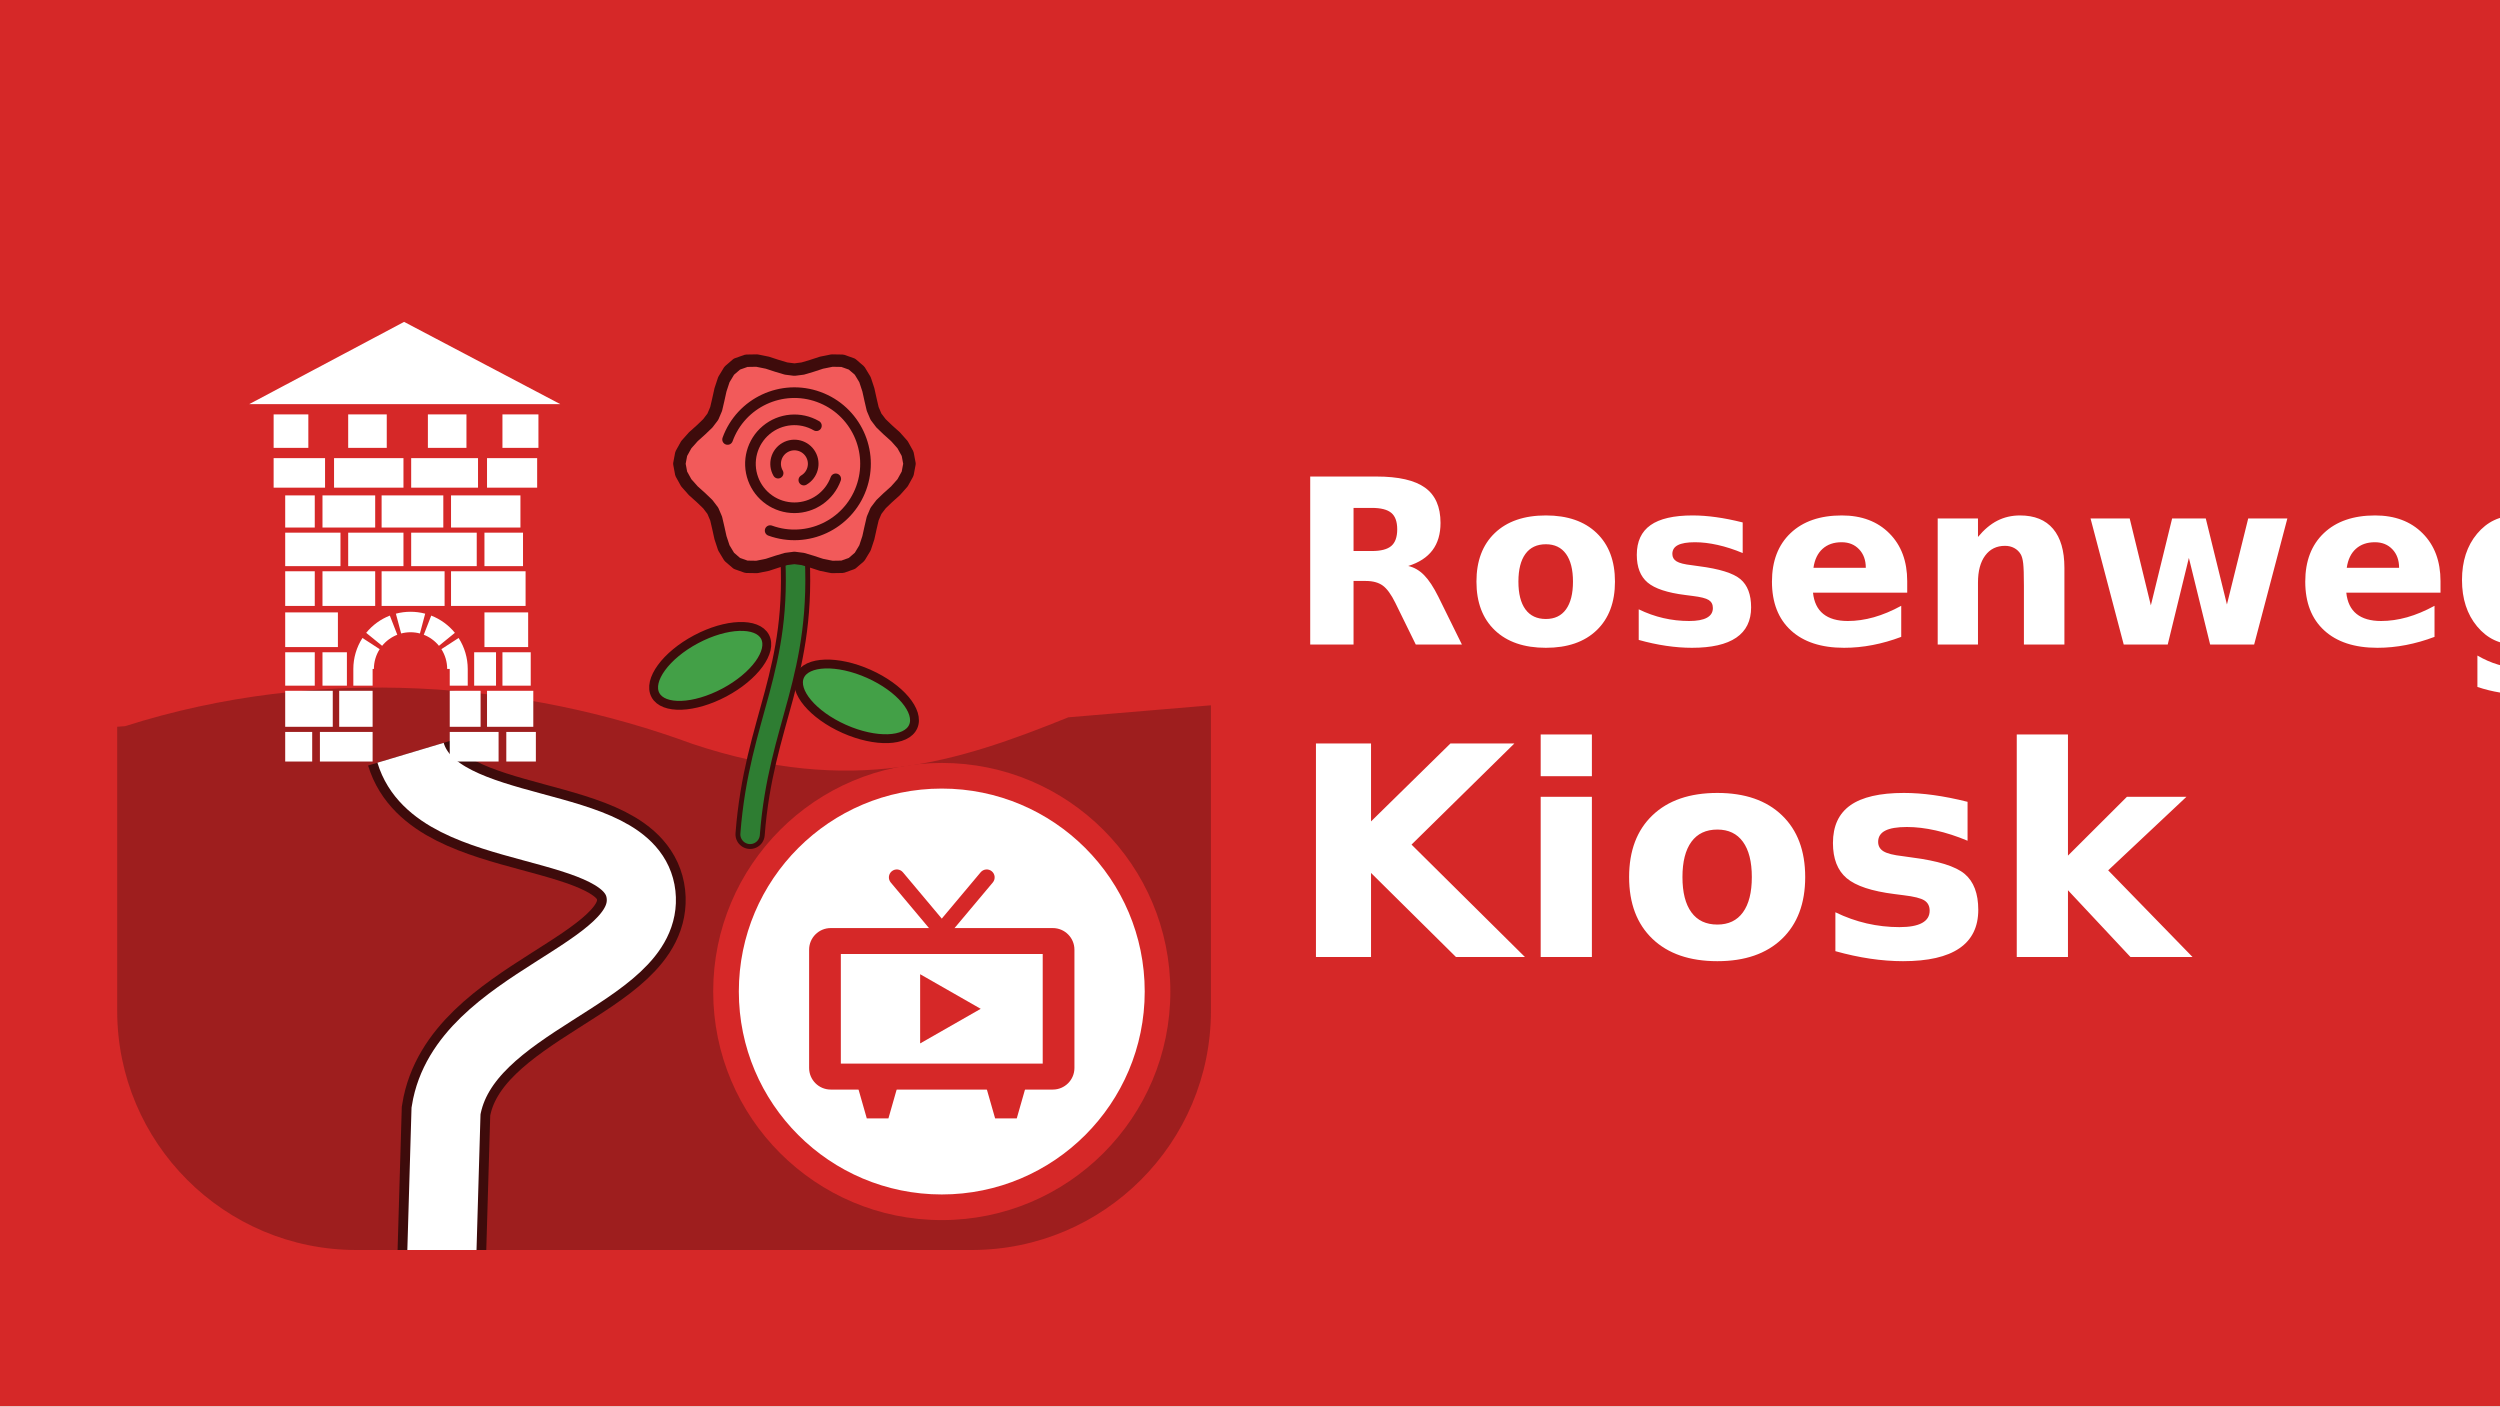
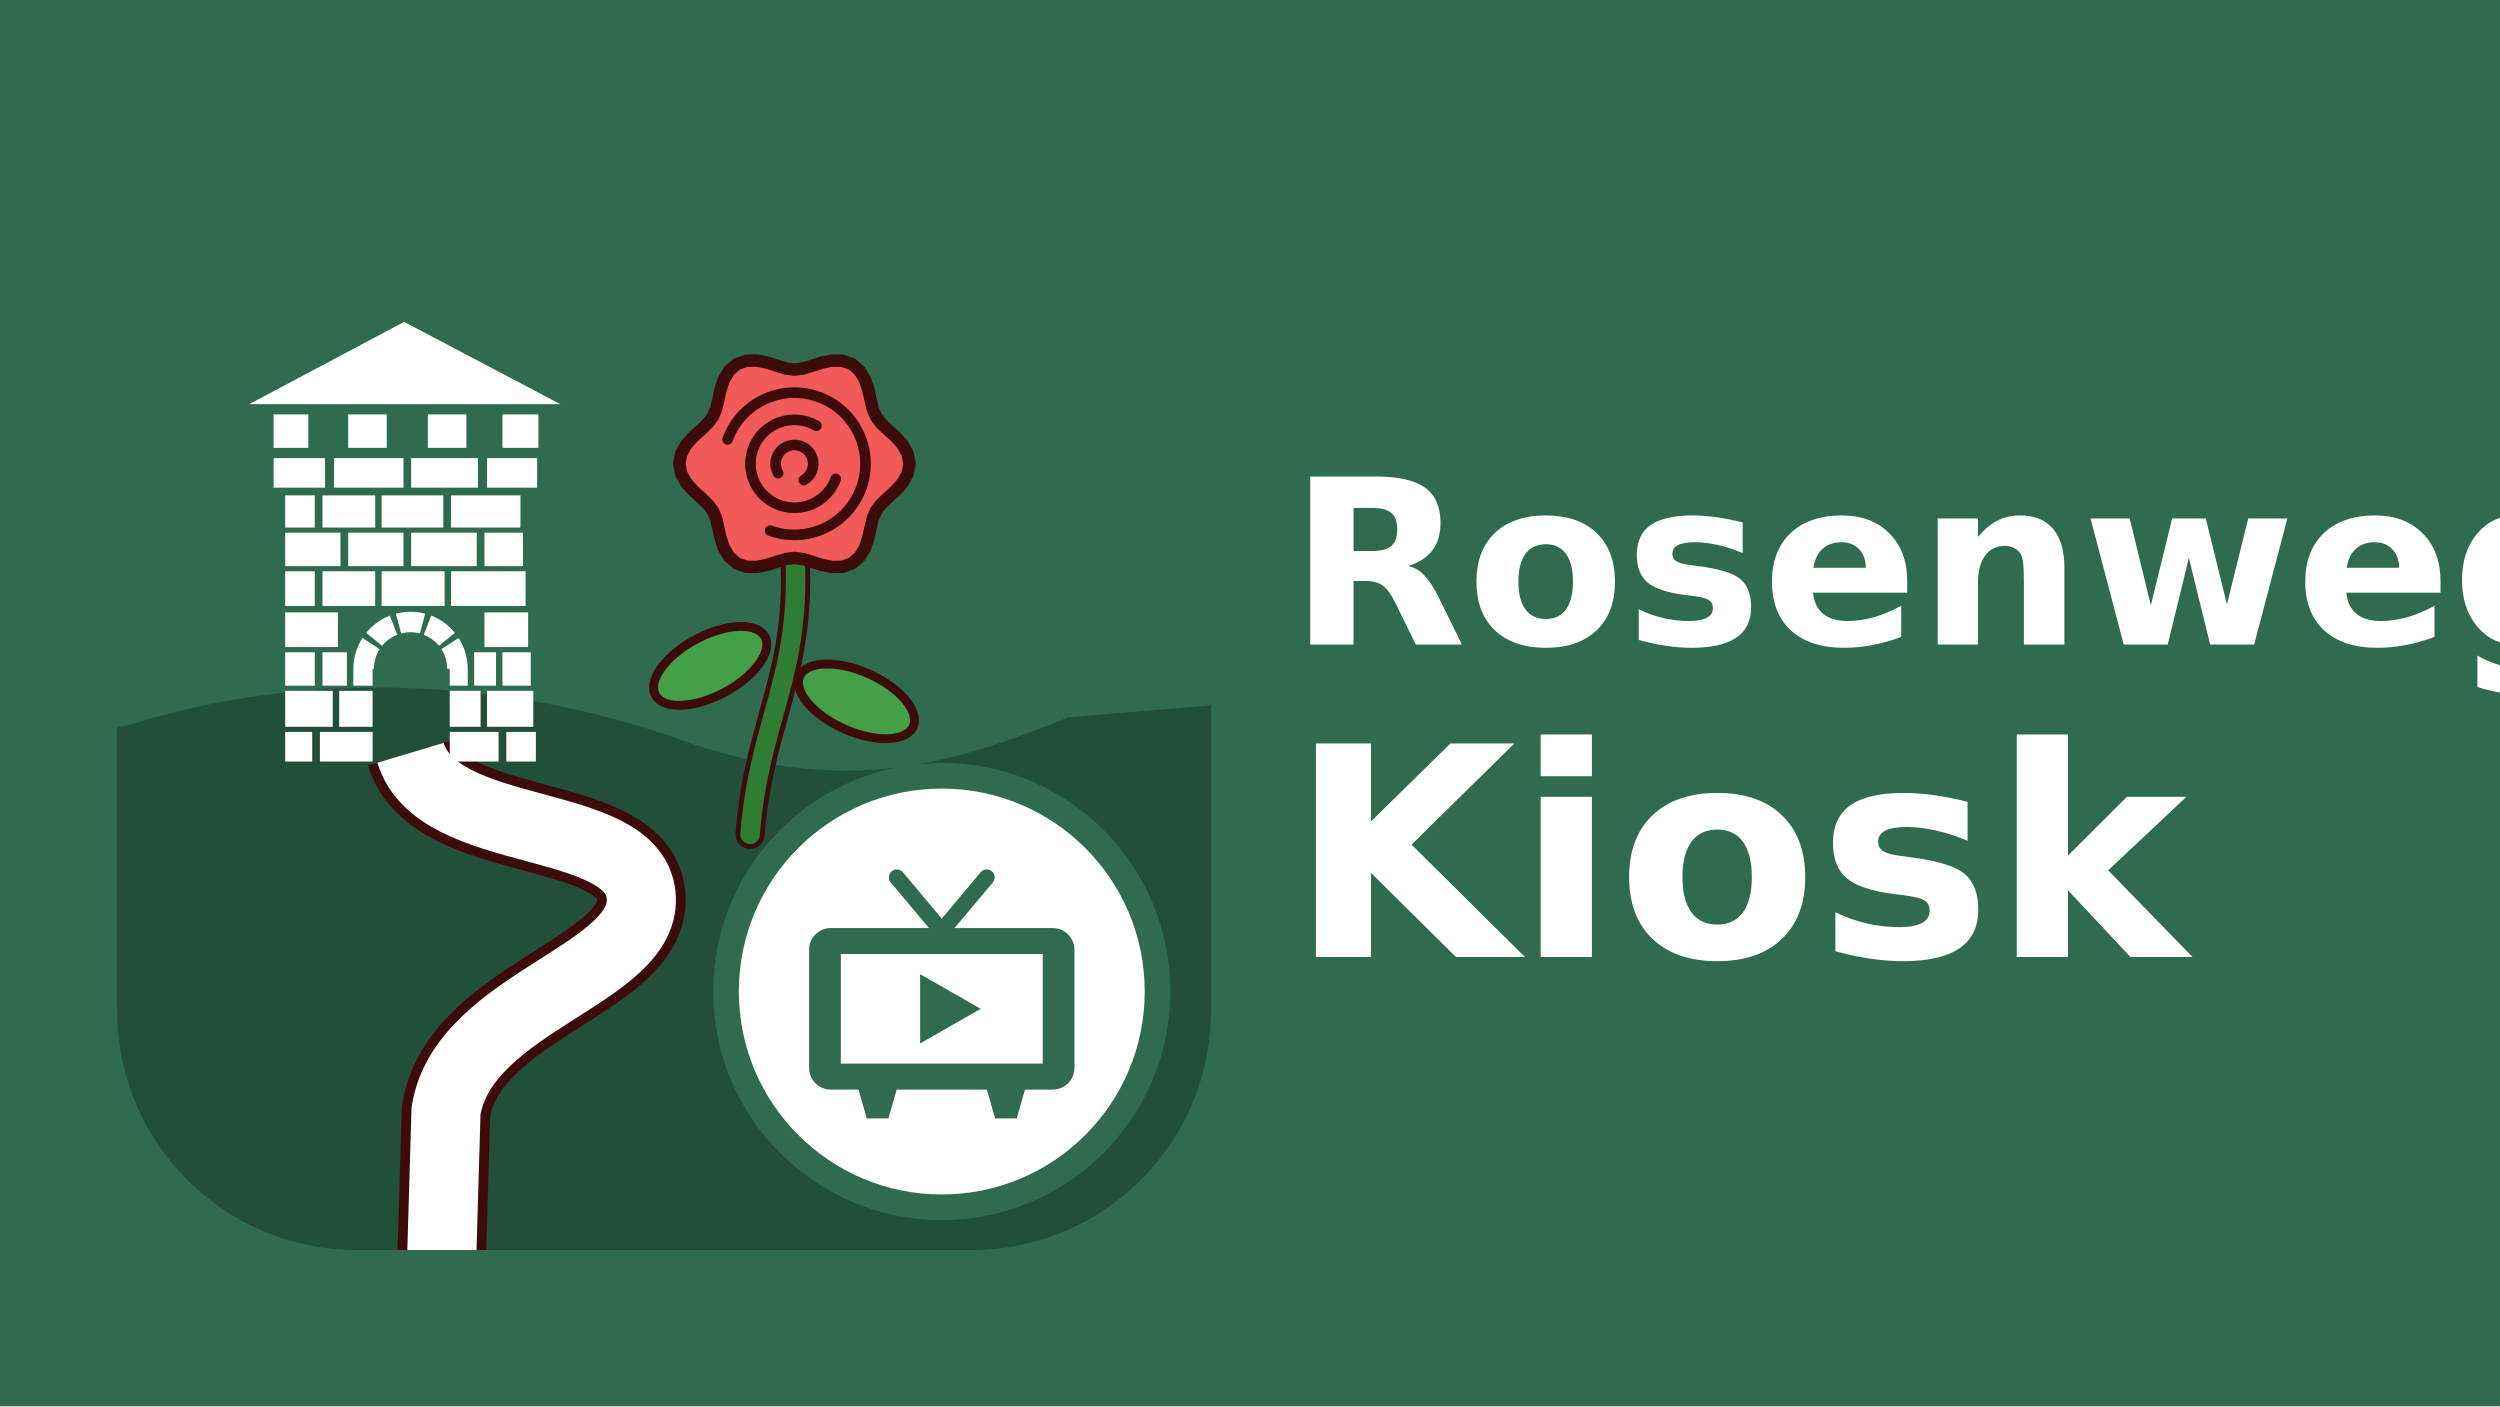
<svg xmlns="http://www.w3.org/2000/svg" viewBox="0 0 1280 720">
-   <rect x="0" y="0" width="1280" height="720" fill="#D62828" />
+   <rect x="0" y="0" width="1280" height="720" fill="#2E6B4F" />
  <svg x="60" y="80" width="560" height="560" viewBox="0 0 1024 1024">
    <defs>
      <clipPath id="feld">
        <rect width="1024" height="1024" rx="224" />
      </clipPath>
    </defs>
    <g clip-path="url(#feld)">
-       <rect width="1024" height="1024" fill="#D62828" />
+       <rect width="1024" height="1024" fill="#2E6B4F" />
      <g transform="translate(24 14) scale(0.83)">
-         <path fill="#9E1E1E" d="M-300 646 L-20 626 C 200 556 430 576 620 646 C 800 706 920 666 1044 616 L1400 586 V1400 H-300 Z" />
+         <path fill="#224F3A" d="M-300 646 L-20 626 C 200 556 430 576 620 646 C 800 706 920 666 1044 616 L1400 586 V1400 H-300 Z" />
        <path d="M302 656 C 332 756 552 726 562 816 C 572 906 362 936 342 1060 L332 1400" fill="none" stroke="#3E0B0B" stroke-width="100" />
        <path d="M302 656 C 332 756 552 726 562 816 C 572 906 362 936 342 1060 L332 1400" fill="none" stroke="#FFFFFF" stroke-width="78" />
        <g transform="translate(93.9 145.3) scale(1.45)">
          <path fill="#FFFFFF" fill-rule="evenodd" d="M138.5 17L18 81H260Z M37 89H64V115H37Z M95 89H125V115H95Z M157 89H187V115H157Z M215 89H243V115H215Z M37 123H77V146H37Z M84 123H138V146H84Z M144 123H196V146H144Z M203 123H242V146H203Z M46 152H69V177H46Z M75 152H116V177H75Z M121 152H169V177H121Z M175 152H229V177H175Z M46 181H89V207H46Z M95 181H138V207H95Z M144 181H195V207H144Z M201 181H231V207H201Z M46 211H69V238H46Z M75 211H116V238H75Z M121 211H170V238H121Z M175 211H233V238H175Z M46 243H87V270H46Z M201 243H235V270H201Z M46 274H69V300H46Z M75 274H94V300H75Z M193 274H210V300H193Z M215 274H237V300H215Z M46 304H83V332H46Z M88 304H114V332H88Z M174 304H198V332H174Z M203 304H239V332H203Z M46 336H67V359H46Z M73 336H114V359H73Z M174 336H212V359H174Z M218 336H241V359H218Z M99 287A44.5 44.5 0 0 1 106.1 262.9L119.5 271.6A28.5 28.5 0 0 0 115 287Z M109 258.9A44.5 44.5 0 0 1 127.4 245.5L133.2 260.4A28.5 28.5 0 0 0 121.4 269Z M132.1 244A44.5 44.5 0 0 1 154.9 244L150.8 259.4A28.5 28.5 0 0 0 136.2 259.4Z M159.6 245.5A44.5 44.5 0 0 1 178 258.9L165.6 269A28.5 28.5 0 0 0 153.8 260.4Z M180.9 262.9A44.5 44.5 0 0 1 188 287L172 287A28.5 28.5 0 0 0 167.5 271.6Z M99 287H114V300H99Z M174 287H188V300H174Z" />
        </g>
        <path d="M735 424 C 745 568 695 618 685 748" fill="none" stroke="#3E0B0B" stroke-width="33" stroke-linecap="round" />
        <path d="M735 424 C 745 568 695 618 685 748" fill="none" stroke="#2E7D32" stroke-width="22" stroke-linecap="round" />
        <ellipse cx="640" cy="558" rx="70" ry="34" transform="rotate(-28 640 558)" fill="#43A047" stroke="#3E0B0B" stroke-width="10" />
        <ellipse cx="805" cy="598" rx="70" ry="34" transform="rotate(24 805 598)" fill="#43A047" stroke="#3E0B0B" stroke-width="10" />
        <path d="M864.8 330.0 L862.7 341.2 L857.0 351.5 L849.0 360.5 L840.3 368.3 L832.7 375.6 L827.0 383.1 L823.3 391.8 L820.9 402.1 L818.4 413.4 L814.6 424.9 L808.5 435.0 L799.9 442.4 L789.2 446.2 L777.4 446.4 L765.5 444.0 L754.5 440.4 L744.4 437.4 L735.0 436.2 L725.6 437.4 L715.5 440.4 L704.5 444.0 L692.6 446.4 L680.8 446.2 L670.1 442.4 L661.5 435.0 L655.4 424.9 L651.6 413.4 L649.1 402.1 L646.7 391.8 L643.0 383.1 L637.3 375.6 L629.7 368.3 L621.0 360.5 L613.0 351.5 L607.3 341.2 L605.2 330.0 L607.3 318.8 L613.0 308.5 L621.0 299.5 L629.7 291.7 L637.3 284.4 L643.0 276.9 L646.7 268.2 L649.1 257.9 L651.6 246.6 L655.4 235.1 L661.5 225.0 L670.1 217.6 L680.8 213.8 L692.6 213.6 L704.5 216.0 L715.5 219.6 L725.6 222.6 L735.0 223.8 L744.4 222.6 L754.5 219.6 L765.5 216.0 L777.4 213.6 L789.2 213.8 L799.9 217.6 L808.5 225.0 L814.6 235.1 L818.4 246.6 L820.9 257.9 L823.3 268.2 L827.0 276.9 L832.7 284.4 L840.3 291.7 L849.0 299.5 L857.0 308.5 L862.7 318.8 L864.8 330.0Z" fill="#F25A5A" stroke="#3E0B0B" stroke-width="14" stroke-linejoin="round" />
        <path d="M659.6 302.6 A80.2 80.2 0 1 1 707.6 405.4" fill="none" stroke="#3E0B0B" stroke-width="12" stroke-linecap="round" />
        <path d="M781.6 347.0 A49.6 49.6 0 1 1 759.8 287.1" fill="none" stroke="#3E0B0B" stroke-width="12" stroke-linecap="round" />
        <path d="M716.6 340.6 A21.2 21.2 0 1 1 745.6 348.4" fill="none" stroke="#3E0B0B" stroke-width="12" stroke-linecap="round" />
      </g>
    </g>
-     <circle cx="772" cy="782" r="214" fill="#D62828" />
+     <circle cx="772" cy="782" r="214" fill="#2E6B4F" />
    <circle cx="772" cy="782" r="190" fill="#FFFFFF" />
-     <g transform="translate(637.0 647.0) scale(0.675)" fill="#D62828">
+     <g transform="translate(637.0 647.0) scale(0.675)" fill="#2E6B4F">
      <rect x="189" y="8" width="22" height="112" rx="11" transform="rotate(-40 200 116)" />
      <rect x="189" y="8" width="22" height="112" rx="11" transform="rotate(40 200 116)" />
      <path fill-rule="evenodd" d="M46 112 H354 A30 30 0 0 1 384 142 V306 A30 30 0 0 1 354 336 H46 A30 30 0 0 1 16 306 V142 A30 30 0 0 1 46 112 Z M60 148 V300 H340 V148 Z" />
      <path d="M170 176 L170 272 L254 224 Z" />
      <path d="M84 334 H138 L126 376 H96 Z" />
      <path d="M262 334 H316 L304 376 H274 Z" />
    </g>
  </svg>
  <g font-family="DejaVu Sans, Helvetica, Arial, sans-serif" fill="#FFFFFF">
    <text x="660" y="330" font-size="118" font-weight="bold">Rosenweg</text>
    <text x="660" y="490" font-size="150" font-weight="bold">Kiosk</text>
  </g>
</svg>
